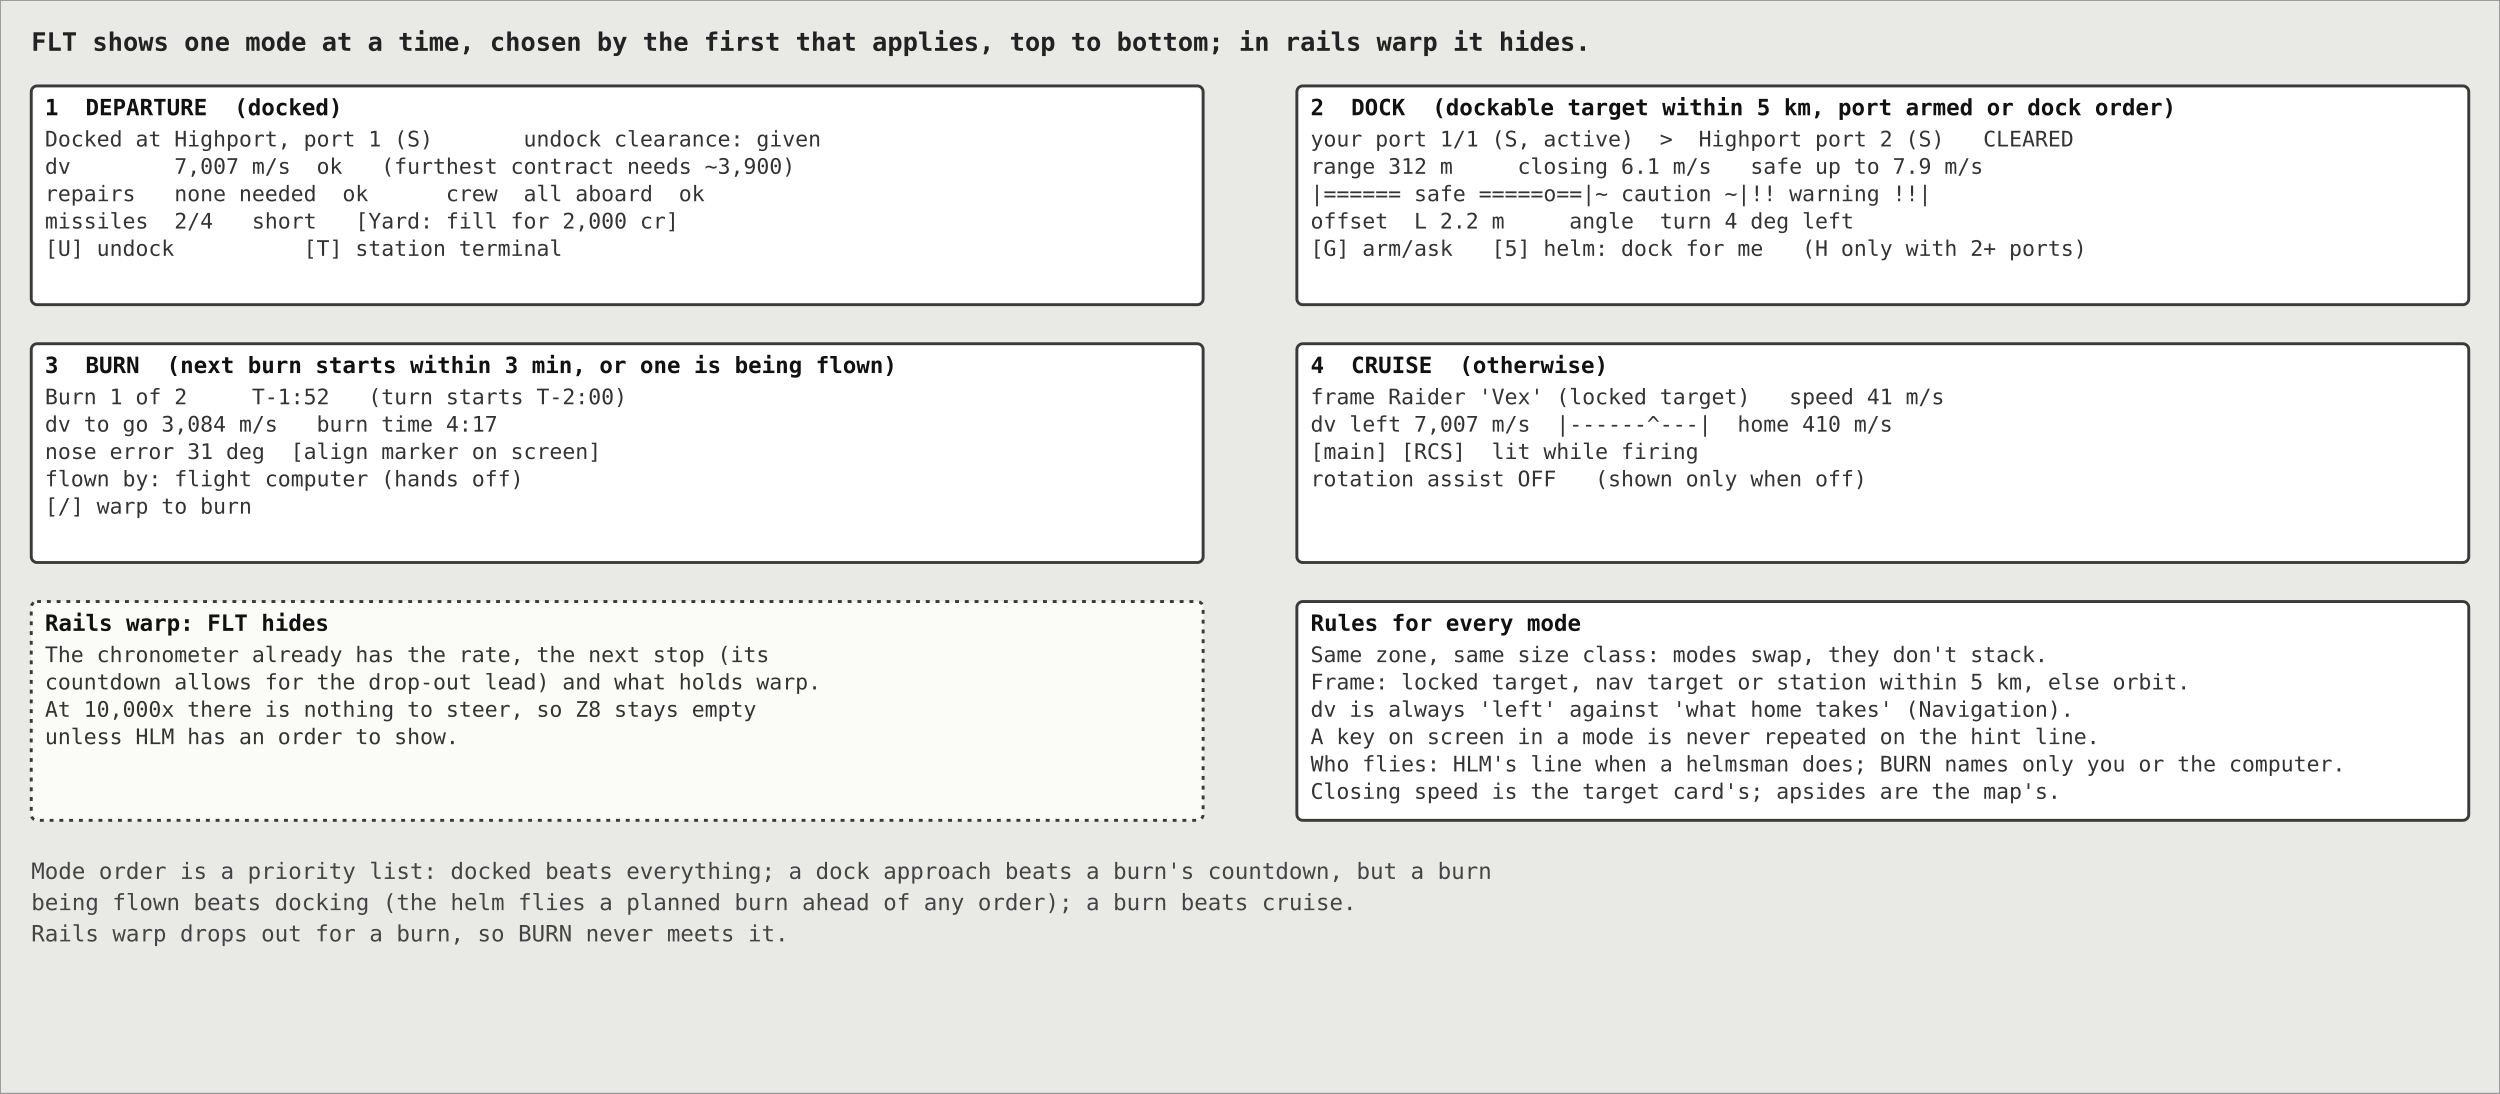
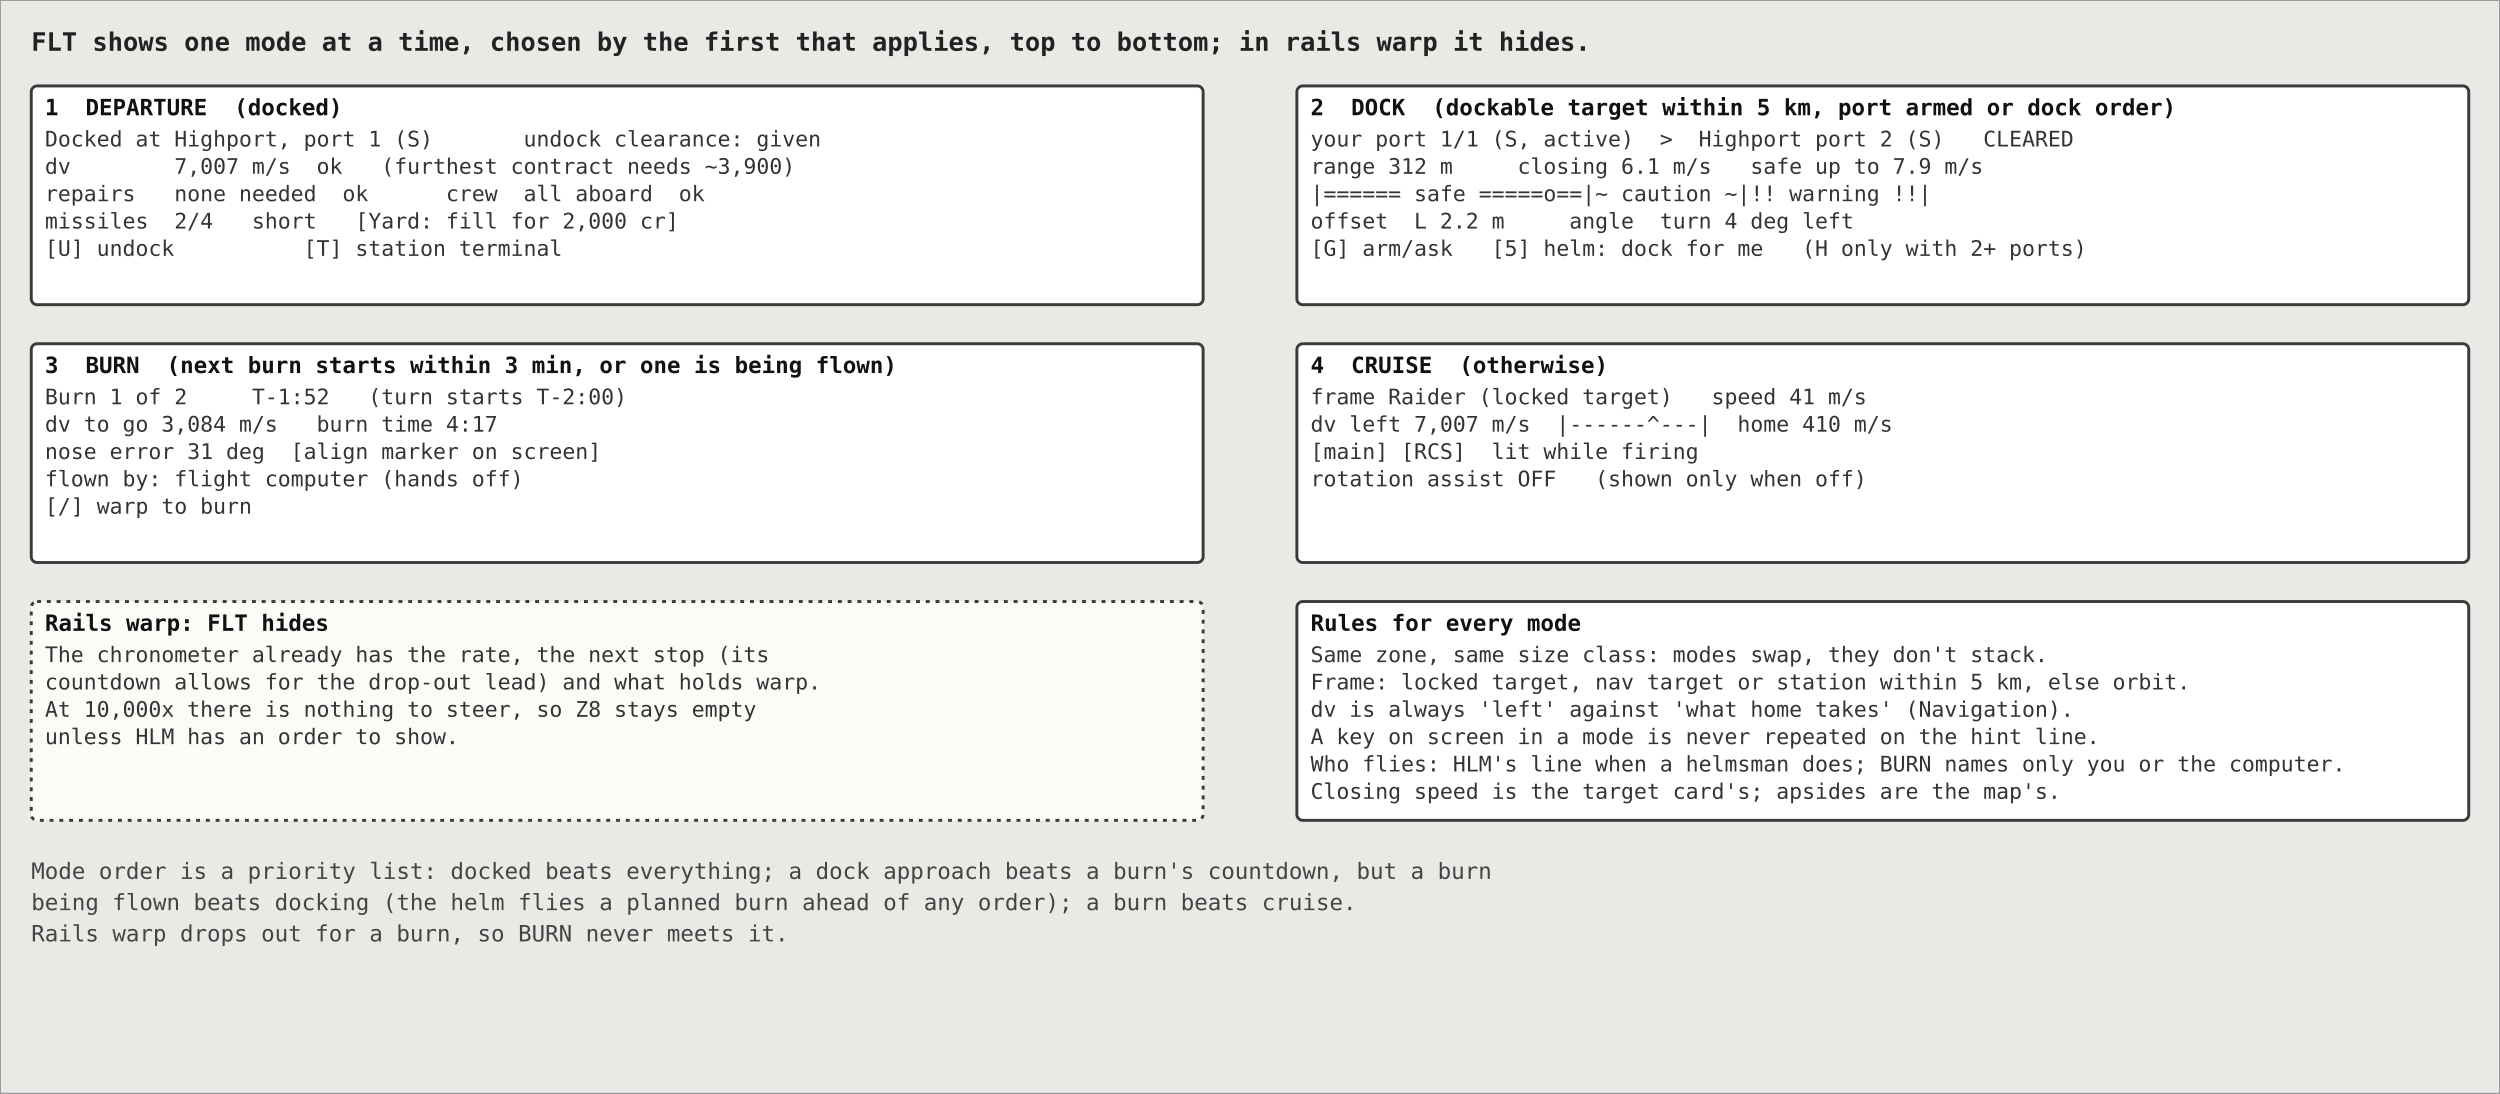
<svg xmlns="http://www.w3.org/2000/svg" width="1280" height="560" viewBox="0 0 1280 560" role="img" aria-label="The flight instrument's four modes">
  <rect x="0" y="0" width="1280" height="560" rx="0" fill="#e9e9e6" stroke="#9a9a9a" stroke-width="1" />
  <text x="16" y="26" font-family="DejaVu Sans Mono, Menlo, Consolas, monospace" font-size="13" font-weight="bold" font-style="normal" fill="#222" text-anchor="start" xml:space="preserve" style="white-space:pre">FLT shows one mode at a time, chosen by the first that applies, top to bottom; in rails warp it hides.</text>
  <rect x="16" y="44" width="600" height="112" rx="3" fill="#ffffff" stroke="#3a3a3a" stroke-width="1.5" />
  <text x="23" y="59" font-family="DejaVu Sans Mono, Menlo, Consolas, monospace" font-size="11.5" font-weight="bold" font-style="normal" fill="#111" text-anchor="start" xml:space="preserve" style="white-space:pre">1  DEPARTURE  (docked)</text>
  <text x="23" y="75" font-family="DejaVu Sans Mono, Menlo, Consolas, monospace" font-size="11" font-weight="normal" font-style="normal" fill="#333" text-anchor="start" xml:space="preserve" style="white-space:pre">Docked at Highport, port 1 (S)       undock clearance: given</text>
  <text x="23" y="89" font-family="DejaVu Sans Mono, Menlo, Consolas, monospace" font-size="11" font-weight="normal" font-style="normal" fill="#333" text-anchor="start" xml:space="preserve" style="white-space:pre">dv        7,007 m/s  ok   (furthest contract needs ~3,900)</text>
  <text x="23" y="103" font-family="DejaVu Sans Mono, Menlo, Consolas, monospace" font-size="11" font-weight="normal" font-style="normal" fill="#333" text-anchor="start" xml:space="preserve" style="white-space:pre">repairs   none needed  ok      crew  all aboard  ok</text>
  <text x="23" y="117" font-family="DejaVu Sans Mono, Menlo, Consolas, monospace" font-size="11" font-weight="normal" font-style="normal" fill="#333" text-anchor="start" xml:space="preserve" style="white-space:pre">missiles  2/4   short   [Yard: fill for 2,000 cr]</text>
  <text x="23" y="131" font-family="DejaVu Sans Mono, Menlo, Consolas, monospace" font-size="11" font-weight="normal" font-style="normal" fill="#333" text-anchor="start" xml:space="preserve" style="white-space:pre">[U] undock          [T] station terminal</text>
  <rect x="664" y="44" width="600" height="112" rx="3" fill="#ffffff" stroke="#3a3a3a" stroke-width="1.5" />
  <text x="671" y="59" font-family="DejaVu Sans Mono, Menlo, Consolas, monospace" font-size="11.5" font-weight="bold" font-style="normal" fill="#111" text-anchor="start" xml:space="preserve" style="white-space:pre">2  DOCK  (dockable target within 5 km, port armed or dock order)</text>
  <text x="671" y="75" font-family="DejaVu Sans Mono, Menlo, Consolas, monospace" font-size="11" font-weight="normal" font-style="normal" fill="#333" text-anchor="start" xml:space="preserve" style="white-space:pre">your port 1/1 (S, active)  &gt;  Highport port 2 (S)   CLEARED</text>
  <text x="671" y="89" font-family="DejaVu Sans Mono, Menlo, Consolas, monospace" font-size="11" font-weight="normal" font-style="normal" fill="#333" text-anchor="start" xml:space="preserve" style="white-space:pre">range 312 m     closing 6.1 m/s   safe up to 7.9 m/s</text>
  <text x="671" y="103" font-family="DejaVu Sans Mono, Menlo, Consolas, monospace" font-size="11" font-weight="normal" font-style="normal" fill="#333" text-anchor="start" xml:space="preserve" style="white-space:pre">|====== safe =====o==|~ caution ~|!! warning !!|</text>
  <text x="671" y="117" font-family="DejaVu Sans Mono, Menlo, Consolas, monospace" font-size="11" font-weight="normal" font-style="normal" fill="#333" text-anchor="start" xml:space="preserve" style="white-space:pre">offset  L 2.2 m     angle  turn 4 deg left</text>
  <text x="671" y="131" font-family="DejaVu Sans Mono, Menlo, Consolas, monospace" font-size="11" font-weight="normal" font-style="normal" fill="#333" text-anchor="start" xml:space="preserve" style="white-space:pre">[G] arm/ask   [5] helm: dock for me   (H only with 2+ ports)</text>
  <rect x="16" y="176" width="600" height="112" rx="3" fill="#ffffff" stroke="#3a3a3a" stroke-width="1.5" />
  <text x="23" y="191" font-family="DejaVu Sans Mono, Menlo, Consolas, monospace" font-size="11.5" font-weight="bold" font-style="normal" fill="#111" text-anchor="start" xml:space="preserve" style="white-space:pre">3  BURN  (next burn starts within 3 min, or one is being flown)</text>
  <text x="23" y="207" font-family="DejaVu Sans Mono, Menlo, Consolas, monospace" font-size="11" font-weight="normal" font-style="normal" fill="#333" text-anchor="start" xml:space="preserve" style="white-space:pre">Burn 1 of 2     T-1:52   (turn starts T-2:00)</text>
  <text x="23" y="221" font-family="DejaVu Sans Mono, Menlo, Consolas, monospace" font-size="11" font-weight="normal" font-style="normal" fill="#333" text-anchor="start" xml:space="preserve" style="white-space:pre">dv to go 3,084 m/s   burn time 4:17</text>
  <text x="23" y="235" font-family="DejaVu Sans Mono, Menlo, Consolas, monospace" font-size="11" font-weight="normal" font-style="normal" fill="#333" text-anchor="start" xml:space="preserve" style="white-space:pre">nose error 31 deg  [align marker on screen]</text>
  <text x="23" y="249" font-family="DejaVu Sans Mono, Menlo, Consolas, monospace" font-size="11" font-weight="normal" font-style="normal" fill="#333" text-anchor="start" xml:space="preserve" style="white-space:pre">flown by: flight computer (hands off)</text>
  <text x="23" y="263" font-family="DejaVu Sans Mono, Menlo, Consolas, monospace" font-size="11" font-weight="normal" font-style="normal" fill="#333" text-anchor="start" xml:space="preserve" style="white-space:pre">[/] warp to burn</text>
  <rect x="664" y="176" width="600" height="112" rx="3" fill="#ffffff" stroke="#3a3a3a" stroke-width="1.5" />
  <text x="671" y="191" font-family="DejaVu Sans Mono, Menlo, Consolas, monospace" font-size="11.5" font-weight="bold" font-style="normal" fill="#111" text-anchor="start" xml:space="preserve" style="white-space:pre">4  CRUISE  (otherwise)</text>
-   <text x="671" y="207" font-family="DejaVu Sans Mono, Menlo, Consolas, monospace" font-size="11" font-weight="normal" font-style="normal" fill="#333" text-anchor="start" xml:space="preserve" style="white-space:pre">frame Raider 'Vex' (locked target)   speed 41 m/s</text>
+   <text x="671" y="207" font-family="DejaVu Sans Mono, Menlo, Consolas, monospace" font-size="11" font-weight="normal" font-style="normal" fill="#333" text-anchor="start" xml:space="preserve" style="white-space:pre">frame Raider (locked target)   speed 41 m/s</text>
  <text x="671" y="221" font-family="DejaVu Sans Mono, Menlo, Consolas, monospace" font-size="11" font-weight="normal" font-style="normal" fill="#333" text-anchor="start" xml:space="preserve" style="white-space:pre">dv left 7,007 m/s  |------^---|  home 410 m/s</text>
  <text x="671" y="235" font-family="DejaVu Sans Mono, Menlo, Consolas, monospace" font-size="11" font-weight="normal" font-style="normal" fill="#333" text-anchor="start" xml:space="preserve" style="white-space:pre">[main] [RCS]  lit while firing</text>
  <text x="671" y="249" font-family="DejaVu Sans Mono, Menlo, Consolas, monospace" font-size="11" font-weight="normal" font-style="normal" fill="#333" text-anchor="start" xml:space="preserve" style="white-space:pre">rotation assist OFF   (shown only when off)</text>
  <text x="671" y="263" font-family="DejaVu Sans Mono, Menlo, Consolas, monospace" font-size="11" font-weight="normal" font-style="normal" fill="#333" text-anchor="start" xml:space="preserve" style="white-space:pre" />
  <rect x="16" y="308" width="600" height="112" rx="3" fill="#fbfbf8" stroke="#3a3a3a" stroke-width="1.5" stroke-dasharray="2 3" />
  <text x="23" y="323" font-family="DejaVu Sans Mono, Menlo, Consolas, monospace" font-size="11.5" font-weight="bold" font-style="normal" fill="#111" text-anchor="start" xml:space="preserve" style="white-space:pre">Rails warp: FLT hides</text>
  <text x="23" y="339" font-family="DejaVu Sans Mono, Menlo, Consolas, monospace" font-size="11" font-weight="normal" font-style="normal" fill="#333" text-anchor="start" xml:space="preserve" style="white-space:pre">The chronometer already has the rate, the next stop (its</text>
  <text x="23" y="353" font-family="DejaVu Sans Mono, Menlo, Consolas, monospace" font-size="11" font-weight="normal" font-style="normal" fill="#333" text-anchor="start" xml:space="preserve" style="white-space:pre">countdown allows for the drop-out lead) and what holds warp.</text>
  <text x="23" y="367" font-family="DejaVu Sans Mono, Menlo, Consolas, monospace" font-size="11" font-weight="normal" font-style="normal" fill="#333" text-anchor="start" xml:space="preserve" style="white-space:pre">At 10,000x there is nothing to steer, so Z8 stays empty</text>
  <text x="23" y="381" font-family="DejaVu Sans Mono, Menlo, Consolas, monospace" font-size="11" font-weight="normal" font-style="normal" fill="#333" text-anchor="start" xml:space="preserve" style="white-space:pre">unless HLM has an order to show.</text>
  <rect x="664" y="308" width="600" height="112" rx="3" fill="#ffffff" stroke="#3a3a3a" stroke-width="1.5" />
  <text x="671" y="323" font-family="DejaVu Sans Mono, Menlo, Consolas, monospace" font-size="11.5" font-weight="bold" font-style="normal" fill="#111" text-anchor="start" xml:space="preserve" style="white-space:pre">Rules for every mode</text>
  <text x="671" y="339" font-family="DejaVu Sans Mono, Menlo, Consolas, monospace" font-size="11" font-weight="normal" font-style="normal" fill="#333" text-anchor="start" xml:space="preserve" style="white-space:pre">Same zone, same size class: modes swap, they don't stack.</text>
  <text x="671" y="353" font-family="DejaVu Sans Mono, Menlo, Consolas, monospace" font-size="11" font-weight="normal" font-style="normal" fill="#333" text-anchor="start" xml:space="preserve" style="white-space:pre">Frame: locked target, nav target or station within 5 km, else orbit.</text>
  <text x="671" y="367" font-family="DejaVu Sans Mono, Menlo, Consolas, monospace" font-size="11" font-weight="normal" font-style="normal" fill="#333" text-anchor="start" xml:space="preserve" style="white-space:pre">dv is always 'left' against 'what home takes' (Navigation).</text>
  <text x="671" y="381" font-family="DejaVu Sans Mono, Menlo, Consolas, monospace" font-size="11" font-weight="normal" font-style="normal" fill="#333" text-anchor="start" xml:space="preserve" style="white-space:pre">A key on screen in a mode is never repeated on the hint line.</text>
  <text x="671" y="395" font-family="DejaVu Sans Mono, Menlo, Consolas, monospace" font-size="11" font-weight="normal" font-style="normal" fill="#333" text-anchor="start" xml:space="preserve" style="white-space:pre">Who flies: HLM's line when a helmsman does; BURN names only you or the computer.</text>
  <text x="671" y="409" font-family="DejaVu Sans Mono, Menlo, Consolas, monospace" font-size="11" font-weight="normal" font-style="normal" fill="#333" text-anchor="start" xml:space="preserve" style="white-space:pre">Closing speed is the target card's; apsides are the map's.</text>
  <text x="16" y="450" font-family="DejaVu Sans Mono, Menlo, Consolas, monospace" font-size="11.5" font-weight="normal" font-style="normal" fill="#444" text-anchor="start" xml:space="preserve" style="white-space:pre">Mode order is a priority list: docked beats everything; a dock approach beats a burn's countdown, but a burn</text>
  <text x="16" y="466" font-family="DejaVu Sans Mono, Menlo, Consolas, monospace" font-size="11.5" font-weight="normal" font-style="normal" fill="#444" text-anchor="start" xml:space="preserve" style="white-space:pre">being flown beats docking (the helm flies a planned burn ahead of any order); a burn beats cruise.</text>
  <text x="16" y="482" font-family="DejaVu Sans Mono, Menlo, Consolas, monospace" font-size="11.5" font-weight="normal" font-style="normal" fill="#444" text-anchor="start" xml:space="preserve" style="white-space:pre">Rails warp drops out for a burn, so BURN never meets it.</text>
</svg>
